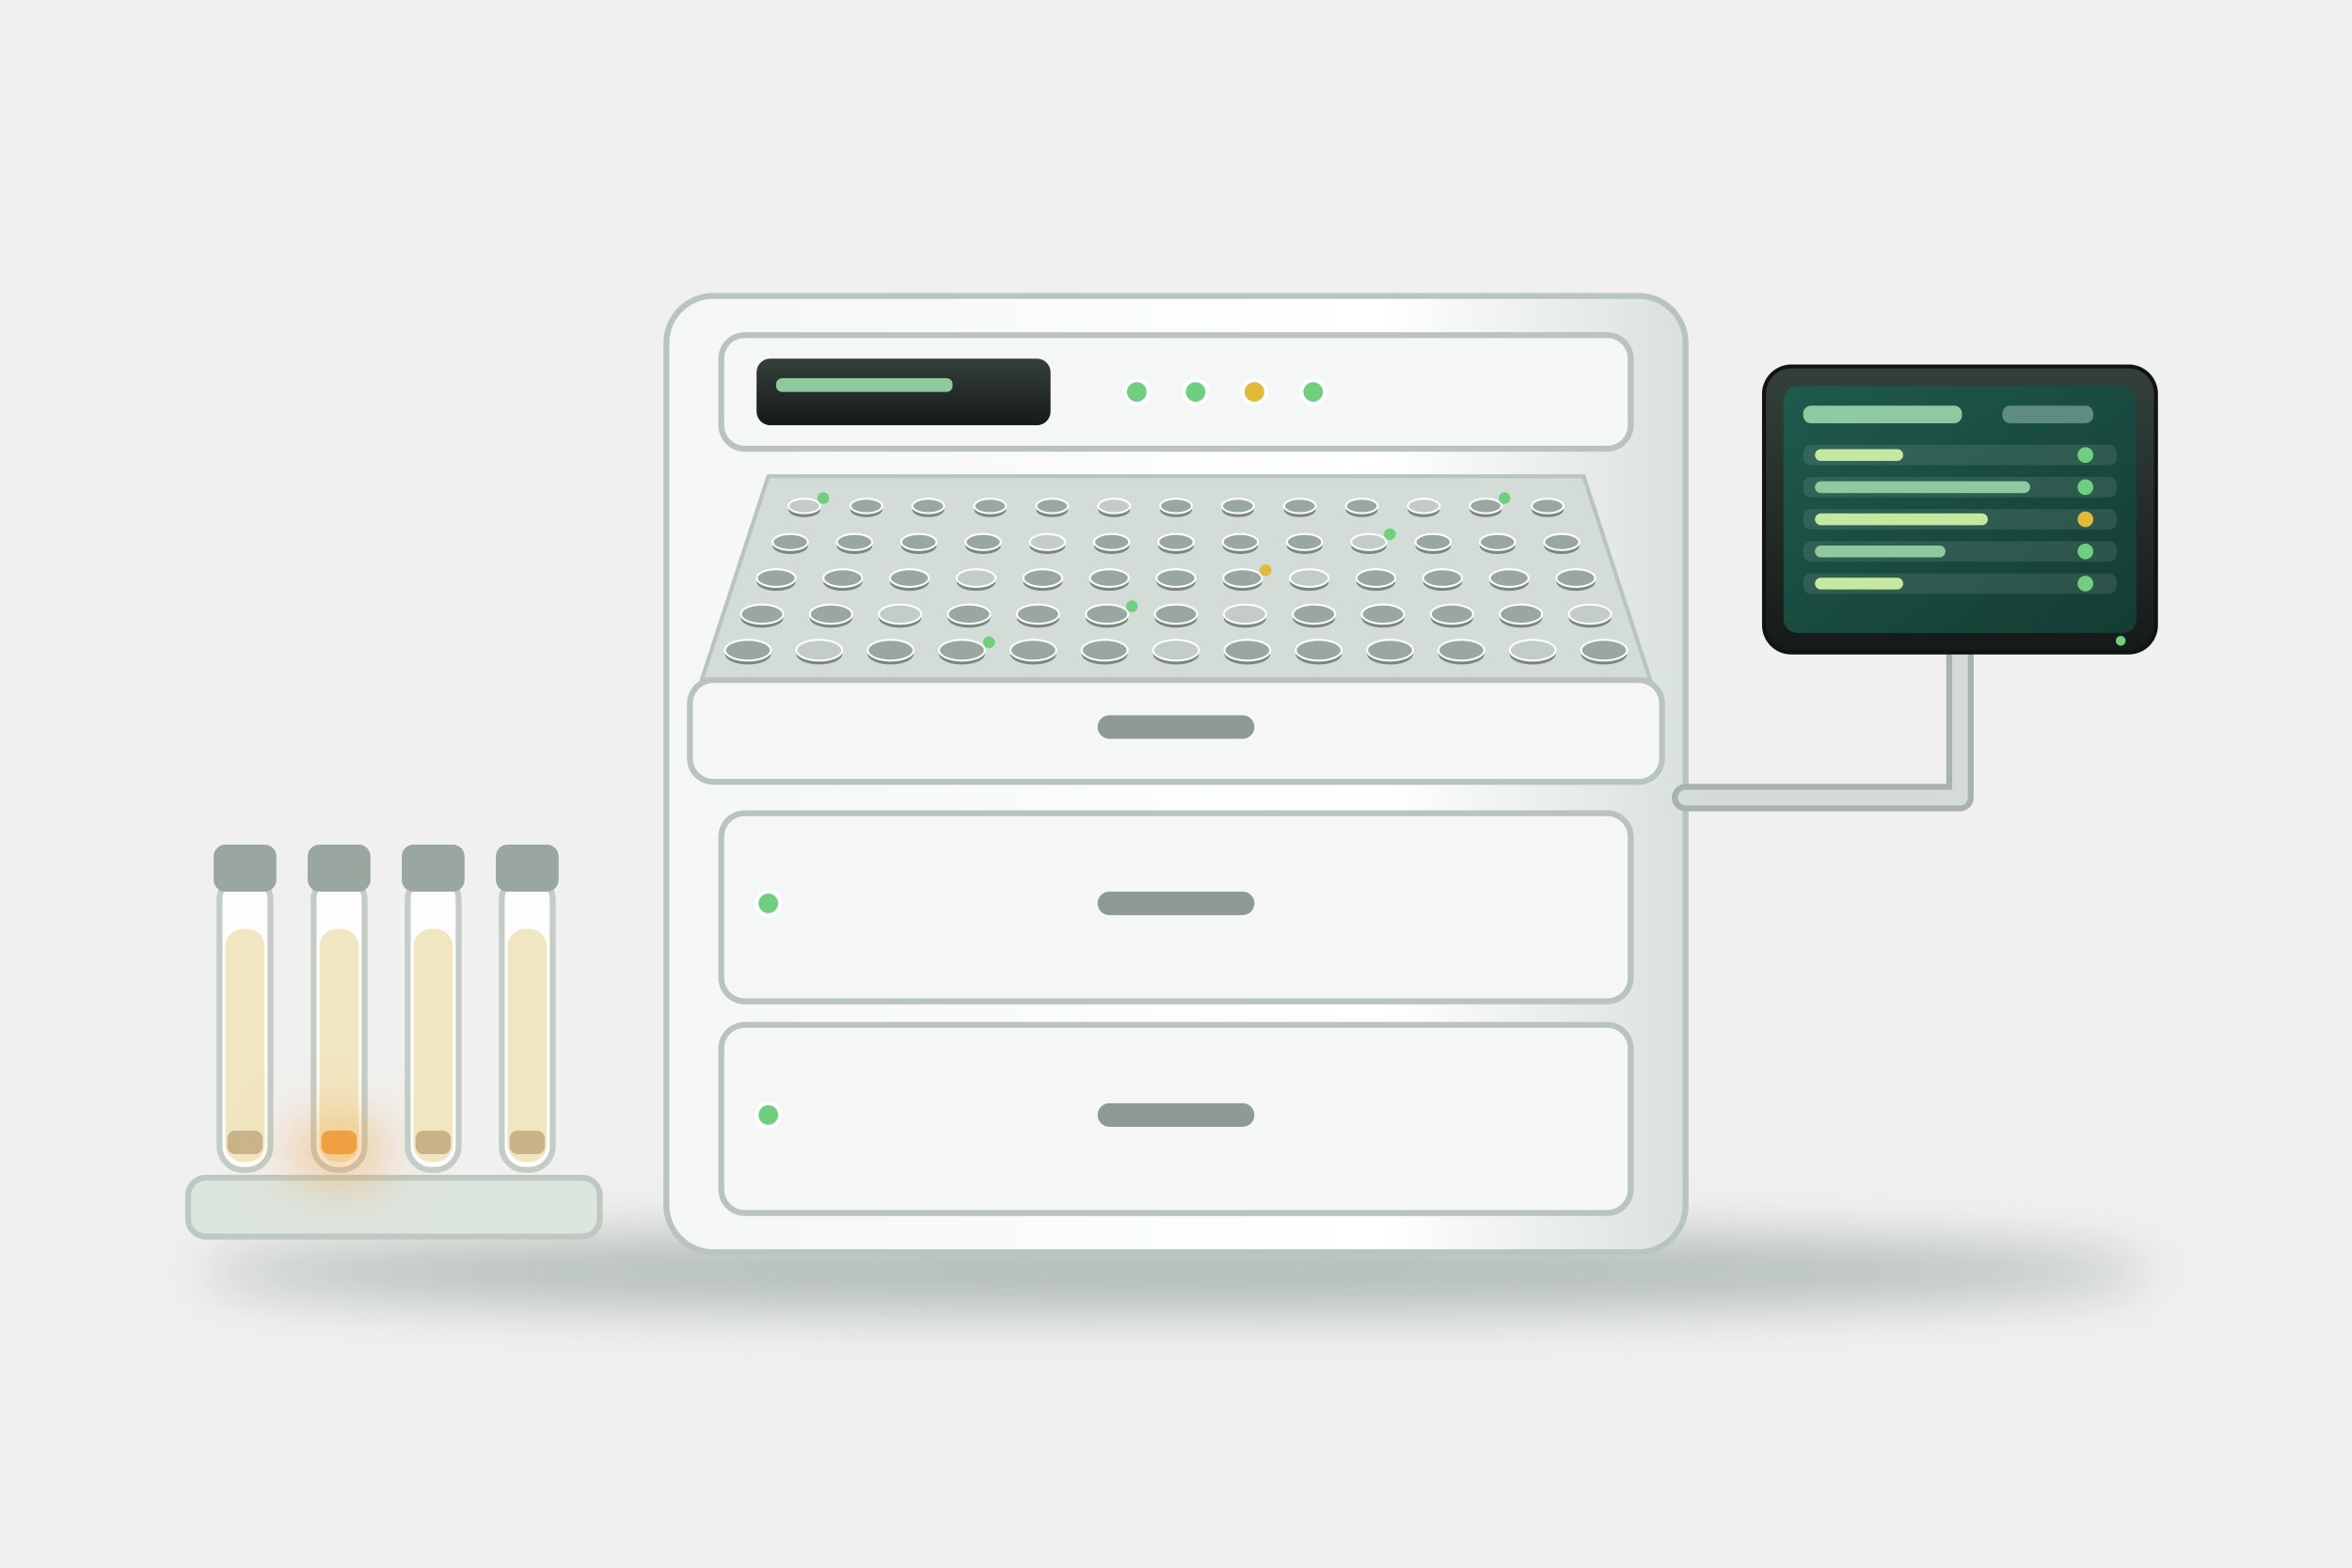
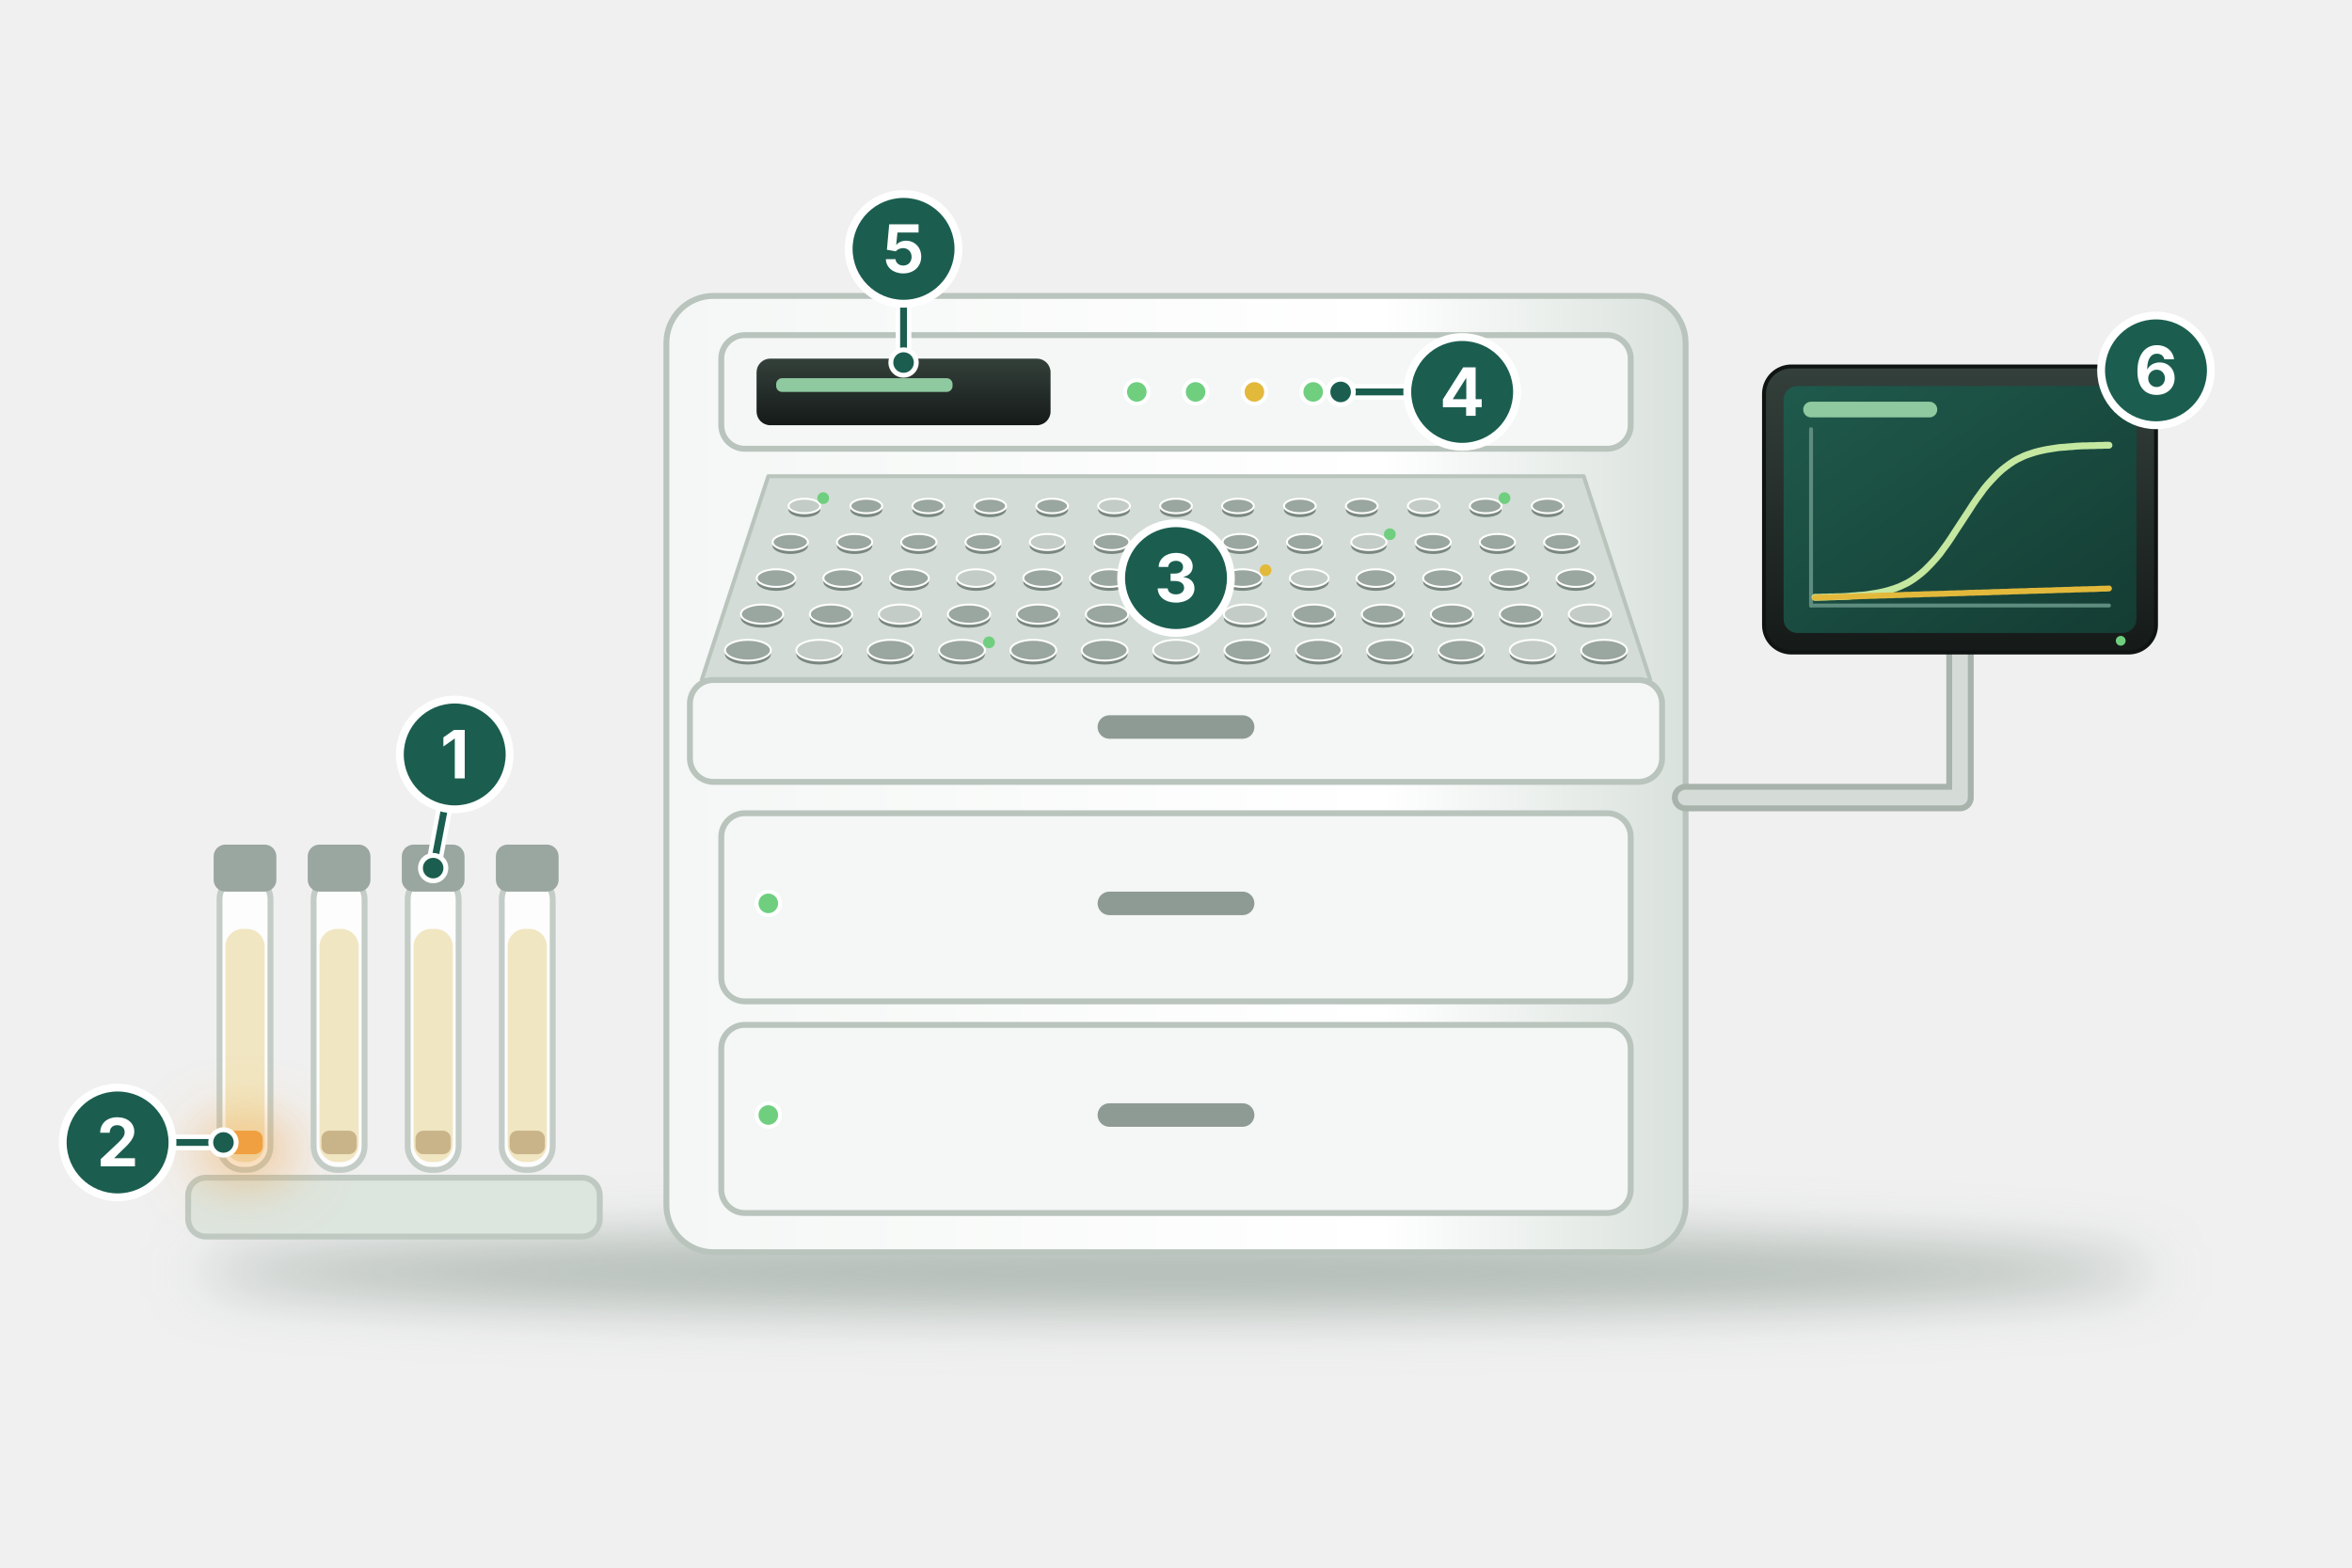
<svg xmlns="http://www.w3.org/2000/svg" viewBox="0 0 1200 800" width="1200" height="800">
  <defs>
    <linearGradient id="body" x1="0" y1="0" x2="0" y2="1">
      <stop offset="0" stop-color="#FFFFFF" />
      <stop offset="1" stop-color="#E1E7E3" />
    </linearGradient>
    <linearGradient id="bodyH" x1="0" y1="0" x2="1" y2="0">
      <stop offset="0" stop-color="#F4F7F5" />
      <stop offset="0.7" stop-color="#FFFFFF" />
      <stop offset="1" stop-color="#D9E1DC" />
    </linearGradient>
    <linearGradient id="topP" x1="0" y1="0" x2="0" y2="1">
      <stop offset="0" stop-color="#EEF2EF" />
      <stop offset="1" stop-color="#D7DFDA" />
    </linearGradient>
    <linearGradient id="deck" x1="0" y1="0" x2="0" y2="1">
      <stop offset="0" stop-color="#C9D4CE" />
      <stop offset="1" stop-color="#E4EAE6" />
    </linearGradient>
    <linearGradient id="screen" x1="0" y1="0" x2="1" y2="1">
      <stop offset="0" stop-color="#1F5A4C" />
      <stop offset="1" stop-color="#143C33" />
    </linearGradient>
    <linearGradient id="dark" x1="0" y1="0" x2="0" y2="1">
      <stop offset="0" stop-color="#34403B" />
      <stop offset="1" stop-color="#151A18" />
    </linearGradient>
    <linearGradient id="niche" x1="0" y1="0" x2="0" y2="1">
      <stop offset="0" stop-color="#26302C" />
      <stop offset="1" stop-color="#3B4843" />
    </linearGradient>
    <linearGradient id="metal" x1="0" y1="0" x2="0" y2="1">
      <stop offset="0" stop-color="#E4E9E6" />
      <stop offset="1" stop-color="#A9B4AE" />
    </linearGradient>
    <linearGradient id="glass" x1="0" y1="0" x2="1" y2="1">
      <stop offset="0" stop-color="#FFFFFF" stop-opacity="0.55" />
      <stop offset="0.45" stop-color="#FFFFFF" stop-opacity="0.08" />
      <stop offset="1" stop-color="#CFE9D9" stop-opacity="0.25" />
    </linearGradient>
    <linearGradient id="liquid" x1="0" y1="0" x2="0" y2="1">
      <stop offset="0" stop-color="#F0D36B" />
      <stop offset="1" stop-color="#E0B73A" />
    </linearGradient>
    <filter id="soft" filterUnits="userSpaceOnUse" x="0" y="0" width="1200" height="800">
      <feGaussianBlur stdDeviation="14" />
    </filter>
  </defs>
  <g transform="translate(0,-63) scale(1)">
    <ellipse cx="600" cy="712" rx="500" ry="20" fill="#6F8479" opacity="0.5" filter="url(#soft)" />
    <rect x="96" y="664" width="210" height="30" rx="9" fill="#DDE5DF" stroke="#BFC9C2" stroke-width="3" />
    <rect x="112" y="510" width="26" height="150" rx="12" fill="#FFFFFFD9" stroke="#C3CCC6" stroke-width="3" />
    <rect x="115" y="537" width="20" height="119" rx="9" fill="#F1E6C2" />
    <rect x="109" y="494" width="32" height="24" rx="6" fill="#9AA6A0" />
-     <rect x="116" y="640" width="18" height="12" rx="4" fill="#C9B48A" />
+     <ellipse cx="125.0" cy="650.0" rx="26.0" ry="16.0" fill="#F0A040" opacity="0.55" filter="url(#soft)" />
+     <rect x="116" y="640" width="18" height="12" rx="4" fill="#F0A040" />
    <rect x="160" y="510" width="26" height="150" rx="12" fill="#FFFFFFD9" stroke="#C3CCC6" stroke-width="3" />
    <rect x="163" y="537" width="20" height="119" rx="9" fill="#F1E6C2" />
    <rect x="157" y="494" width="32" height="24" rx="6" fill="#9AA6A0" />
-     <ellipse cx="173.0" cy="650.0" rx="26.0" ry="16.0" fill="#F0A040" opacity="0.55" filter="url(#soft)" />
-     <rect x="164" y="640" width="18" height="12" rx="4" fill="#F0A040" />
+     <rect x="164" y="640" width="18" height="12" rx="4" fill="#C9B48A" />
    <rect x="208" y="510" width="26" height="150" rx="12" fill="#FFFFFFD9" stroke="#C3CCC6" stroke-width="3" />
    <rect x="211" y="537" width="20" height="119" rx="9" fill="#F1E6C2" />
    <rect x="205" y="494" width="32" height="24" rx="6" fill="#9AA6A0" />
    <rect x="212" y="640" width="18" height="12" rx="4" fill="#C9B48A" />
    <rect x="256" y="510" width="26" height="150" rx="12" fill="#FFFFFFD9" stroke="#C3CCC6" stroke-width="3" />
    <rect x="259" y="537" width="20" height="119" rx="9" fill="#F1E6C2" />
    <rect x="253" y="494" width="32" height="24" rx="6" fill="#9AA6A0" />
    <rect x="260" y="640" width="18" height="12" rx="4" fill="#C9B48A" />
    <rect x="340" y="214" width="520" height="488" rx="24" fill="url(#bodyH)" stroke="#B9C4BD" stroke-width="3" />
    <rect x="368" y="234" width="464" height="58" rx="12" fill="#F4F7F5" stroke="#B9C4BD" stroke-width="3" />
    <rect x="386" y="246" width="150" height="34" rx="7" fill="url(#dark)" />
    <rect x="396" y="256" width="90" height="7" rx="3" fill="#8FC9A0" />
    <ellipse cx="580.0" cy="263.0" rx="6.0" ry="6.0" fill="#6FCF7F" stroke="#FFFFFF" stroke-width="2" />
    <ellipse cx="610.0" cy="263.0" rx="6.0" ry="6.0" fill="#6FCF7F" stroke="#FFFFFF" stroke-width="2" />
    <ellipse cx="640.0" cy="263.0" rx="6.0" ry="6.0" fill="#E3B93C" stroke="#FFFFFF" stroke-width="2" />
    <ellipse cx="670.0" cy="263.0" rx="6.0" ry="6.0" fill="#6FCF7F" stroke="#FFFFFF" stroke-width="2" />
    <path d="M392 306 H808 L842 410 H358 Z" fill="#D3DCD6" stroke="#B9C4BD" stroke-width="2" stroke-linecap="round" stroke-linejoin="round" />
    <ellipse cx="410.4" cy="323.2" rx="8.1" ry="3.7" fill="#7A8780" />
    <ellipse cx="410.4" cy="321.2" rx="8.1" ry="3.7" fill="#C3CCC6" stroke="#FFFFFF" stroke-width="1" />
    <ellipse cx="420.0" cy="317.2" rx="3.0" ry="3.0" fill="#6FCF7F" />
    <ellipse cx="442.0" cy="323.2" rx="8.1" ry="3.7" fill="#7A8780" />
    <ellipse cx="442.0" cy="321.2" rx="8.1" ry="3.7" fill="#9AA6A0" stroke="#FFFFFF" stroke-width="1" />
    <ellipse cx="473.6" cy="323.2" rx="8.1" ry="3.7" fill="#7A8780" />
    <ellipse cx="473.6" cy="321.2" rx="8.1" ry="3.7" fill="#9AA6A0" stroke="#FFFFFF" stroke-width="1" />
    <ellipse cx="505.2" cy="323.2" rx="8.1" ry="3.7" fill="#7A8780" />
    <ellipse cx="505.2" cy="321.2" rx="8.1" ry="3.7" fill="#9AA6A0" stroke="#FFFFFF" stroke-width="1" />
    <ellipse cx="536.8" cy="323.2" rx="8.1" ry="3.7" fill="#7A8780" />
    <ellipse cx="536.8" cy="321.2" rx="8.1" ry="3.7" fill="#9AA6A0" stroke="#FFFFFF" stroke-width="1" />
    <ellipse cx="568.4" cy="323.2" rx="8.1" ry="3.7" fill="#7A8780" />
    <ellipse cx="568.4" cy="321.2" rx="8.1" ry="3.7" fill="#C3CCC6" stroke="#FFFFFF" stroke-width="1" />
    <ellipse cx="600.0" cy="323.2" rx="8.1" ry="3.7" fill="#7A8780" />
    <ellipse cx="600.0" cy="321.2" rx="8.1" ry="3.7" fill="#9AA6A0" stroke="#FFFFFF" stroke-width="1" />
    <ellipse cx="631.6" cy="323.2" rx="8.1" ry="3.7" fill="#7A8780" />
    <ellipse cx="631.6" cy="321.2" rx="8.1" ry="3.7" fill="#9AA6A0" stroke="#FFFFFF" stroke-width="1" />
    <ellipse cx="663.2" cy="323.2" rx="8.1" ry="3.7" fill="#7A8780" />
    <ellipse cx="663.2" cy="321.2" rx="8.1" ry="3.7" fill="#9AA6A0" stroke="#FFFFFF" stroke-width="1" />
    <ellipse cx="694.8" cy="323.2" rx="8.1" ry="3.7" fill="#7A8780" />
    <ellipse cx="694.8" cy="321.2" rx="8.1" ry="3.7" fill="#9AA6A0" stroke="#FFFFFF" stroke-width="1" />
    <ellipse cx="726.4" cy="323.2" rx="8.1" ry="3.7" fill="#7A8780" />
    <ellipse cx="726.4" cy="321.2" rx="8.1" ry="3.7" fill="#C3CCC6" stroke="#FFFFFF" stroke-width="1" />
    <ellipse cx="758.0" cy="323.2" rx="8.1" ry="3.7" fill="#7A8780" />
    <ellipse cx="758.0" cy="321.2" rx="8.1" ry="3.7" fill="#9AA6A0" stroke="#FFFFFF" stroke-width="1" />
    <ellipse cx="767.6" cy="317.2" rx="3.0" ry="3.0" fill="#6FCF7F" />
    <ellipse cx="789.6" cy="323.2" rx="8.1" ry="3.7" fill="#7A8780" />
    <ellipse cx="789.6" cy="321.2" rx="8.1" ry="3.7" fill="#9AA6A0" stroke="#FFFFFF" stroke-width="1" />
    <ellipse cx="403.2" cy="341.6" rx="9.0" ry="4.1" fill="#7A8780" />
    <ellipse cx="403.2" cy="339.6" rx="9.0" ry="4.1" fill="#9AA6A0" stroke="#FFFFFF" stroke-width="1" />
    <ellipse cx="436.0" cy="341.6" rx="9.0" ry="4.1" fill="#7A8780" />
    <ellipse cx="436.0" cy="339.6" rx="9.0" ry="4.1" fill="#9AA6A0" stroke="#FFFFFF" stroke-width="1" />
    <ellipse cx="468.8" cy="341.6" rx="9.0" ry="4.1" fill="#7A8780" />
    <ellipse cx="468.8" cy="339.6" rx="9.0" ry="4.1" fill="#9AA6A0" stroke="#FFFFFF" stroke-width="1" />
    <ellipse cx="501.6" cy="341.6" rx="9.0" ry="4.1" fill="#7A8780" />
    <ellipse cx="501.6" cy="339.6" rx="9.0" ry="4.1" fill="#9AA6A0" stroke="#FFFFFF" stroke-width="1" />
    <ellipse cx="534.4" cy="341.6" rx="9.0" ry="4.1" fill="#7A8780" />
    <ellipse cx="534.4" cy="339.6" rx="9.0" ry="4.1" fill="#C3CCC6" stroke="#FFFFFF" stroke-width="1" />
    <ellipse cx="567.2" cy="341.6" rx="9.0" ry="4.1" fill="#7A8780" />
    <ellipse cx="567.2" cy="339.6" rx="9.0" ry="4.1" fill="#9AA6A0" stroke="#FFFFFF" stroke-width="1" />
    <ellipse cx="600.0" cy="341.6" rx="9.0" ry="4.1" fill="#7A8780" />
    <ellipse cx="600.0" cy="339.6" rx="9.0" ry="4.1" fill="#9AA6A0" stroke="#FFFFFF" stroke-width="1" />
    <ellipse cx="632.8" cy="341.6" rx="9.0" ry="4.1" fill="#7A8780" />
    <ellipse cx="632.8" cy="339.6" rx="9.0" ry="4.1" fill="#9AA6A0" stroke="#FFFFFF" stroke-width="1" />
    <ellipse cx="665.6" cy="341.6" rx="9.0" ry="4.1" fill="#7A8780" />
    <ellipse cx="665.6" cy="339.6" rx="9.0" ry="4.1" fill="#9AA6A0" stroke="#FFFFFF" stroke-width="1" />
    <ellipse cx="698.4" cy="341.6" rx="9.0" ry="4.1" fill="#7A8780" />
    <ellipse cx="698.4" cy="339.6" rx="9.0" ry="4.1" fill="#C3CCC6" stroke="#FFFFFF" stroke-width="1" />
    <ellipse cx="709.1" cy="335.6" rx="3.0" ry="3.0" fill="#6FCF7F" />
    <ellipse cx="731.2" cy="341.6" rx="9.0" ry="4.1" fill="#7A8780" />
    <ellipse cx="731.2" cy="339.6" rx="9.0" ry="4.1" fill="#9AA6A0" stroke="#FFFFFF" stroke-width="1" />
    <ellipse cx="764.0" cy="341.6" rx="9.0" ry="4.1" fill="#7A8780" />
    <ellipse cx="764.0" cy="339.6" rx="9.0" ry="4.1" fill="#9AA6A0" stroke="#FFFFFF" stroke-width="1" />
    <ellipse cx="796.8" cy="341.6" rx="9.0" ry="4.1" fill="#7A8780" />
    <ellipse cx="796.8" cy="339.6" rx="9.0" ry="4.1" fill="#9AA6A0" stroke="#FFFFFF" stroke-width="1" />
    <ellipse cx="396.0" cy="360.0" rx="9.9" ry="4.5" fill="#7A8780" />
    <ellipse cx="396.0" cy="358.0" rx="9.9" ry="4.5" fill="#9AA6A0" stroke="#FFFFFF" stroke-width="1" />
    <ellipse cx="430.0" cy="360.0" rx="9.9" ry="4.5" fill="#7A8780" />
    <ellipse cx="430.0" cy="358.0" rx="9.9" ry="4.5" fill="#9AA6A0" stroke="#FFFFFF" stroke-width="1" />
    <ellipse cx="464.0" cy="360.0" rx="9.9" ry="4.5" fill="#7A8780" />
    <ellipse cx="464.0" cy="358.0" rx="9.9" ry="4.5" fill="#9AA6A0" stroke="#FFFFFF" stroke-width="1" />
    <ellipse cx="498.0" cy="360.0" rx="9.9" ry="4.5" fill="#7A8780" />
    <ellipse cx="498.0" cy="358.0" rx="9.9" ry="4.5" fill="#C3CCC6" stroke="#FFFFFF" stroke-width="1" />
    <ellipse cx="532.0" cy="360.0" rx="9.9" ry="4.5" fill="#7A8780" />
    <ellipse cx="532.0" cy="358.0" rx="9.9" ry="4.5" fill="#9AA6A0" stroke="#FFFFFF" stroke-width="1" />
    <ellipse cx="566.0" cy="360.0" rx="9.9" ry="4.5" fill="#7A8780" />
    <ellipse cx="566.0" cy="358.0" rx="9.9" ry="4.5" fill="#9AA6A0" stroke="#FFFFFF" stroke-width="1" />
    <ellipse cx="600.0" cy="360.0" rx="9.9" ry="4.5" fill="#7A8780" />
    <ellipse cx="600.0" cy="358.0" rx="9.9" ry="4.5" fill="#9AA6A0" stroke="#FFFFFF" stroke-width="1" />
    <ellipse cx="634.0" cy="360.0" rx="9.9" ry="4.5" fill="#7A8780" />
    <ellipse cx="634.0" cy="358.0" rx="9.9" ry="4.5" fill="#9AA6A0" stroke="#FFFFFF" stroke-width="1" />
    <ellipse cx="645.7" cy="354.0" rx="3.0" ry="3.0" fill="#E3B93C" />
    <ellipse cx="668.0" cy="360.0" rx="9.9" ry="4.5" fill="#7A8780" />
    <ellipse cx="668.0" cy="358.0" rx="9.9" ry="4.5" fill="#C3CCC6" stroke="#FFFFFF" stroke-width="1" />
    <ellipse cx="702.0" cy="360.0" rx="9.9" ry="4.5" fill="#7A8780" />
    <ellipse cx="702.0" cy="358.0" rx="9.9" ry="4.5" fill="#9AA6A0" stroke="#FFFFFF" stroke-width="1" />
    <ellipse cx="736.0" cy="360.0" rx="9.9" ry="4.5" fill="#7A8780" />
    <ellipse cx="736.0" cy="358.0" rx="9.9" ry="4.5" fill="#9AA6A0" stroke="#FFFFFF" stroke-width="1" />
    <ellipse cx="770.0" cy="360.0" rx="9.9" ry="4.5" fill="#7A8780" />
    <ellipse cx="770.0" cy="358.0" rx="9.9" ry="4.5" fill="#9AA6A0" stroke="#FFFFFF" stroke-width="1" />
    <ellipse cx="804.0" cy="360.0" rx="9.9" ry="4.5" fill="#7A8780" />
    <ellipse cx="804.0" cy="358.0" rx="9.9" ry="4.5" fill="#9AA6A0" stroke="#FFFFFF" stroke-width="1" />
    <ellipse cx="388.8" cy="378.4" rx="10.8" ry="4.9" fill="#7A8780" />
    <ellipse cx="388.8" cy="376.4" rx="10.8" ry="4.9" fill="#9AA6A0" stroke="#FFFFFF" stroke-width="1" />
    <ellipse cx="424.0" cy="378.4" rx="10.8" ry="4.9" fill="#7A8780" />
    <ellipse cx="424.0" cy="376.4" rx="10.8" ry="4.9" fill="#9AA6A0" stroke="#FFFFFF" stroke-width="1" />
    <ellipse cx="459.2" cy="378.4" rx="10.8" ry="4.9" fill="#7A8780" />
    <ellipse cx="459.2" cy="376.4" rx="10.8" ry="4.9" fill="#C3CCC6" stroke="#FFFFFF" stroke-width="1" />
    <ellipse cx="494.4" cy="378.4" rx="10.8" ry="4.9" fill="#7A8780" />
    <ellipse cx="494.4" cy="376.4" rx="10.8" ry="4.9" fill="#9AA6A0" stroke="#FFFFFF" stroke-width="1" />
    <ellipse cx="529.6" cy="378.4" rx="10.8" ry="4.9" fill="#7A8780" />
    <ellipse cx="529.6" cy="376.4" rx="10.8" ry="4.9" fill="#9AA6A0" stroke="#FFFFFF" stroke-width="1" />
    <ellipse cx="564.8" cy="378.4" rx="10.8" ry="4.9" fill="#7A8780" />
    <ellipse cx="564.8" cy="376.4" rx="10.8" ry="4.9" fill="#9AA6A0" stroke="#FFFFFF" stroke-width="1" />
    <ellipse cx="577.5" cy="372.4" rx="3.0" ry="3.0" fill="#6FCF7F" />
    <ellipse cx="600.0" cy="378.4" rx="10.8" ry="4.9" fill="#7A8780" />
    <ellipse cx="600.0" cy="376.4" rx="10.8" ry="4.9" fill="#9AA6A0" stroke="#FFFFFF" stroke-width="1" />
    <ellipse cx="635.2" cy="378.4" rx="10.8" ry="4.9" fill="#7A8780" />
    <ellipse cx="635.2" cy="376.4" rx="10.8" ry="4.9" fill="#C3CCC6" stroke="#FFFFFF" stroke-width="1" />
    <ellipse cx="670.4" cy="378.4" rx="10.8" ry="4.9" fill="#7A8780" />
    <ellipse cx="670.4" cy="376.4" rx="10.8" ry="4.9" fill="#9AA6A0" stroke="#FFFFFF" stroke-width="1" />
    <ellipse cx="705.6" cy="378.4" rx="10.8" ry="4.9" fill="#7A8780" />
    <ellipse cx="705.6" cy="376.4" rx="10.8" ry="4.9" fill="#9AA6A0" stroke="#FFFFFF" stroke-width="1" />
    <ellipse cx="740.8" cy="378.4" rx="10.8" ry="4.9" fill="#7A8780" />
    <ellipse cx="740.8" cy="376.4" rx="10.8" ry="4.9" fill="#9AA6A0" stroke="#FFFFFF" stroke-width="1" />
    <ellipse cx="776.0" cy="378.4" rx="10.8" ry="4.9" fill="#7A8780" />
    <ellipse cx="776.0" cy="376.4" rx="10.8" ry="4.9" fill="#9AA6A0" stroke="#FFFFFF" stroke-width="1" />
    <ellipse cx="811.2" cy="378.4" rx="10.8" ry="4.9" fill="#7A8780" />
    <ellipse cx="811.2" cy="376.4" rx="10.8" ry="4.9" fill="#C3CCC6" stroke="#FFFFFF" stroke-width="1" />
    <ellipse cx="381.6" cy="396.8" rx="11.7" ry="5.3" fill="#7A8780" />
    <ellipse cx="381.6" cy="394.8" rx="11.7" ry="5.3" fill="#9AA6A0" stroke="#FFFFFF" stroke-width="1" />
    <ellipse cx="418.0" cy="396.8" rx="11.7" ry="5.3" fill="#7A8780" />
    <ellipse cx="418.0" cy="394.8" rx="11.7" ry="5.3" fill="#C3CCC6" stroke="#FFFFFF" stroke-width="1" />
    <ellipse cx="454.4" cy="396.8" rx="11.7" ry="5.3" fill="#7A8780" />
    <ellipse cx="454.4" cy="394.8" rx="11.7" ry="5.3" fill="#9AA6A0" stroke="#FFFFFF" stroke-width="1" />
    <ellipse cx="490.8" cy="396.8" rx="11.7" ry="5.3" fill="#7A8780" />
    <ellipse cx="490.8" cy="394.8" rx="11.7" ry="5.3" fill="#9AA6A0" stroke="#FFFFFF" stroke-width="1" />
    <ellipse cx="504.6" cy="390.8" rx="3.0" ry="3.0" fill="#6FCF7F" />
    <ellipse cx="527.2" cy="396.8" rx="11.7" ry="5.3" fill="#7A8780" />
    <ellipse cx="527.2" cy="394.8" rx="11.7" ry="5.3" fill="#9AA6A0" stroke="#FFFFFF" stroke-width="1" />
    <ellipse cx="563.6" cy="396.8" rx="11.7" ry="5.3" fill="#7A8780" />
    <ellipse cx="563.6" cy="394.8" rx="11.7" ry="5.3" fill="#9AA6A0" stroke="#FFFFFF" stroke-width="1" />
    <ellipse cx="600.0" cy="396.8" rx="11.7" ry="5.3" fill="#7A8780" />
    <ellipse cx="600.0" cy="394.8" rx="11.7" ry="5.3" fill="#C3CCC6" stroke="#FFFFFF" stroke-width="1" />
    <ellipse cx="636.4" cy="396.8" rx="11.7" ry="5.3" fill="#7A8780" />
    <ellipse cx="636.4" cy="394.8" rx="11.7" ry="5.3" fill="#9AA6A0" stroke="#FFFFFF" stroke-width="1" />
    <ellipse cx="672.8" cy="396.8" rx="11.7" ry="5.3" fill="#7A8780" />
    <ellipse cx="672.8" cy="394.8" rx="11.7" ry="5.3" fill="#9AA6A0" stroke="#FFFFFF" stroke-width="1" />
    <ellipse cx="709.2" cy="396.8" rx="11.7" ry="5.3" fill="#7A8780" />
    <ellipse cx="709.2" cy="394.8" rx="11.7" ry="5.3" fill="#9AA6A0" stroke="#FFFFFF" stroke-width="1" />
    <ellipse cx="745.6" cy="396.8" rx="11.7" ry="5.3" fill="#7A8780" />
    <ellipse cx="745.6" cy="394.8" rx="11.7" ry="5.3" fill="#9AA6A0" stroke="#FFFFFF" stroke-width="1" />
    <ellipse cx="782.0" cy="396.8" rx="11.7" ry="5.3" fill="#7A8780" />
    <ellipse cx="782.0" cy="394.8" rx="11.7" ry="5.3" fill="#C3CCC6" stroke="#FFFFFF" stroke-width="1" />
    <ellipse cx="818.4" cy="396.8" rx="11.7" ry="5.3" fill="#7A8780" />
    <ellipse cx="818.4" cy="394.8" rx="11.7" ry="5.3" fill="#9AA6A0" stroke="#FFFFFF" stroke-width="1" />
    <rect x="352" y="410" width="496" height="52" rx="12" fill="#F4F7F5" stroke="#B9C4BD" stroke-width="3" />
    <rect x="560" y="428" width="80" height="12" rx="6" fill="#8E9B94" />
    <rect x="368" y="478" width="464" height="96" rx="12" fill="#F4F7F5" stroke="#B9C4BD" stroke-width="3" />
    <rect x="560" y="518" width="80" height="12" rx="6" fill="#8E9B94" />
    <ellipse cx="392.0" cy="524.0" rx="6.0" ry="6.0" fill="#6FCF7F" stroke="#FFFFFF" stroke-width="2" />
    <rect x="368" y="586" width="464" height="96" rx="12" fill="#F4F7F5" stroke="#B9C4BD" stroke-width="3" />
    <rect x="560" y="626" width="80" height="12" rx="6" fill="#8E9B94" />
    <ellipse cx="392.0" cy="632.0" rx="6.0" ry="6.0" fill="#6FCF7F" stroke="#FFFFFF" stroke-width="2" />
    <path d="M860 470 L1000 470 L1000 396" fill="none" stroke="#A8B3AC" stroke-width="14" stroke-linecap="round" stroke-linejoin="round" />
    <path d="M860 470 L1000 470 L1000 396" fill="none" stroke="#D5DCD8" stroke-width="8" stroke-linecap="round" stroke-linejoin="round" />
    <rect x="900" y="250" width="200" height="146" rx="14" fill="url(#dark)" stroke="#0F1412" stroke-width="2" />
    <rect x="910" y="260" width="180" height="126" rx="7" fill="url(#screen)" />
    <g transform="translate(910,260)">
-       <rect x="10" y="10" width="81" height="9" rx="4" fill="#8FC9A0" />
-       <rect x="111.6" y="10" width="46.4" height="9" rx="4" fill="#5E8C7E" />
-       <rect x="10" y="30" width="160" height="10.4" rx="4" fill="#FFFFFF" opacity="0.10" />
-       <rect x="16" y="32.2" width="45" height="6" rx="3" fill="#C5E8A1" />
-       <ellipse cx="154.0" cy="35.2" rx="4.0" ry="4.0" fill="#6FCF7F" />
-       <rect x="10" y="46.4" width="160" height="10.4" rx="4" fill="#FFFFFF" opacity="0.10" />
-       <rect x="16" y="48.6" width="109.8" height="6" rx="3" fill="#8FC9A0" />
-       <ellipse cx="154.0" cy="51.6" rx="4.0" ry="4.0" fill="#6FCF7F" />
-       <rect x="10" y="62.8" width="160" height="10.4" rx="4" fill="#FFFFFF" opacity="0.10" />
-       <rect x="16" y="65" width="88.2" height="6" rx="3" fill="#C5E8A1" />
-       <ellipse cx="154.0" cy="68.0" rx="4.0" ry="4.0" fill="#E3B93C" />
-       <rect x="10" y="79.2" width="160" height="10.4" rx="4" fill="#FFFFFF" opacity="0.10" />
-       <rect x="16" y="81.4" width="66.6" height="6" rx="3" fill="#8FC9A0" />
-       <ellipse cx="154.0" cy="84.4" rx="4.0" ry="4.0" fill="#6FCF7F" />
-       <rect x="10" y="95.6" width="160" height="10.4" rx="4" fill="#FFFFFF" opacity="0.10" />
-       <rect x="16" y="97.8" width="45" height="6" rx="3" fill="#C5E8A1" />
-       <ellipse cx="154.0" cy="100.8" rx="4.0" ry="4.0" fill="#6FCF7F" />
+       <rect x="10" y="8" width="68.4" height="8" rx="4" fill="#8FC9A0" />
+       <line x1="14" y1="112" x2="166" y2="112" stroke="#5E8C7E" stroke-width="2" stroke-linecap="round" />
+       <line x1="14" y1="22" x2="14" y2="112" stroke="#5E8C7E" stroke-width="2" stroke-linecap="round" />
+       <path d="M16.0 107.8 L17.9 107.8 L19.8 107.7 L21.6 107.7 L23.5 107.6 L25.4 107.6 L27.2 107.5 L29.1 107.5 L31.0 107.4 L32.9 107.3 L34.8 107.1 L36.6 107.0 L38.5 106.8 L40.4 106.7 L42.2 106.5 L44.1 106.2 L46.0 105.9 L47.9 105.6 L49.8 105.2 L51.6 104.8 L53.5 104.3 L55.4 103.7 L57.2 103.1 L59.1 102.4 L61.0 101.5 L62.9 100.6 L64.8 99.5 L66.6 98.3 L68.5 96.9 L70.4 95.4 L72.2 93.8 L74.1 91.9 L76.0 89.9 L77.9 87.8 L79.8 85.5 L81.6 83.0 L83.5 80.4 L85.4 77.6 L87.2 74.8 L89.1 71.9 L91.0 69.0 L92.9 66.1 L94.8 63.2 L96.6 60.4 L98.5 57.6 L100.4 55.0 L102.2 52.5 L104.1 50.2 L106.0 48.1 L107.9 46.1 L109.8 44.2 L111.6 42.6 L113.5 41.1 L115.4 39.7 L117.2 38.5 L119.1 37.4 L121.0 36.5 L122.9 35.6 L124.8 34.9 L126.6 34.3 L128.5 33.7 L130.4 33.2 L132.2 32.8 L134.1 32.4 L136.0 32.1 L137.9 31.8 L139.8 31.5 L141.6 31.3 L143.5 31.2 L145.4 31.0 L147.2 30.9 L149.1 30.7 L151.0 30.6 L152.9 30.5 L154.8 30.5 L156.6 30.4 L158.5 30.4 L160.4 30.3 L162.2 30.3 L164.1 30.2 L166.0 30.2" fill="none" stroke="#C5E8A1" stroke-width="3.5" stroke-linecap="round" stroke-linejoin="round" />
+       <path d="M16.0 108.0 L17.9 107.9 L19.8 107.9 L21.6 107.8 L23.5 107.8 L25.4 107.7 L27.2 107.6 L29.1 107.6 L31.0 107.5 L32.9 107.5 L34.8 107.4 L36.6 107.4 L38.5 107.3 L40.4 107.2 L42.2 107.2 L44.1 107.1 L46.0 107.1 L47.9 107.0 L49.8 106.9 L51.6 106.9 L53.5 106.8 L55.4 106.8 L57.2 106.7 L59.1 106.7 L61.0 106.6 L62.9 106.5 L64.8 106.5 L66.6 106.4 L68.5 106.4 L70.4 106.3 L72.2 106.2 L74.1 106.2 L76.0 106.1 L77.9 106.1 L79.8 106.0 L81.6 106.0 L83.5 105.9 L85.4 105.8 L87.2 105.8 L89.1 105.7 L91.0 105.7 L92.9 105.6 L94.8 105.5 L96.6 105.5 L98.5 105.4 L100.4 105.4 L102.2 105.3 L104.1 105.3 L106.0 105.2 L107.9 105.1 L109.8 105.1 L111.6 105.0 L113.5 105.0 L115.4 104.9 L117.2 104.8 L119.1 104.8 L121.0 104.7 L122.9 104.7 L124.8 104.6 L126.6 104.5 L128.5 104.5 L130.4 104.4 L132.2 104.4 L134.1 104.3 L136.0 104.3 L137.9 104.2 L139.8 104.1 L141.6 104.1 L143.5 104.0 L145.4 104.0 L147.2 103.9 L149.1 103.8 L151.0 103.8 L152.9 103.7 L154.8 103.7 L156.6 103.6 L158.5 103.6 L160.4 103.5 L162.2 103.4 L164.1 103.4 L166.0 103.3" fill="none" stroke="#E3B93C" stroke-width="3" stroke-linecap="round" stroke-linejoin="round" />
    </g>
    <ellipse cx="1082.0" cy="390.0" rx="2.5" ry="2.5" fill="#6FCF7F" />
  </g>
+   <g id="callouts" font-family="Inter, Arial, sans-serif" font-weight="700" text-anchor="middle">
+     <g class="callout" data-n="1">
+       <line x1="226.783" y1="412.51" x2="221" y2="443" stroke="#FFFFFF" stroke-width="8" stroke-linecap="round" />
+       <line x1="226.783" y1="412.51" x2="221" y2="443" stroke="#1B5E50" stroke-width="3.5" stroke-linecap="round" />
+       <ellipse cx="221.0" cy="443.0" rx="6.5" ry="6.5" fill="#1B5E50" stroke="#FFFFFF" stroke-width="2.5" />
+       <ellipse cx="232.0" cy="385.0" rx="28.0" ry="28.0" fill="#1B5E50" stroke="#FFFFFF" stroke-width="4" />
+       <text x="232.0" y="397.2" font-size="34" fill="#FFFFFF">1</text>
+     </g>
+     <g class="callout" data-n="2">
+       <line x1="88" y1="583" x2="114" y2="583" stroke="#FFFFFF" stroke-width="8" stroke-linecap="round" />
+       <line x1="88" y1="583" x2="114" y2="583" stroke="#1B5E50" stroke-width="3.5" stroke-linecap="round" />
+       <ellipse cx="114.0" cy="583.0" rx="6.5" ry="6.5" fill="#1B5E50" stroke="#FFFFFF" stroke-width="2.5" />
+       <ellipse cx="60.0" cy="583.0" rx="28.0" ry="28.0" fill="#1B5E50" stroke="#FFFFFF" stroke-width="4" />
+       <text x="60.0" y="595.2" font-size="34" fill="#FFFFFF">2</text>
+     </g>
+     <g class="callout" data-n="3">
+       <ellipse cx="600.0" cy="295.0" rx="28.0" ry="28.0" fill="#1B5E50" stroke="#FFFFFF" stroke-width="4" />
+       <text x="600.0" y="307.2" font-size="34" fill="#FFFFFF">3</text>
+     </g>
+     <g class="callout" data-n="4">
+       <line x1="718" y1="200" x2="684" y2="200" stroke="#FFFFFF" stroke-width="8" stroke-linecap="round" />
+       <line x1="718" y1="200" x2="684" y2="200" stroke="#1B5E50" stroke-width="3.5" stroke-linecap="round" />
+       <ellipse cx="684.0" cy="200.0" rx="6.5" ry="6.5" fill="#1B5E50" stroke="#FFFFFF" stroke-width="2.5" />
+       <ellipse cx="746.0" cy="200.0" rx="28.0" ry="28.0" fill="#1B5E50" stroke="#FFFFFF" stroke-width="4" />
+       <text x="746.0" y="212.2" font-size="34" fill="#FFFFFF">4</text>
+     </g>
+     <g class="callout" data-n="5">
+       <line x1="461" y1="155" x2="461" y2="185" stroke="#FFFFFF" stroke-width="8" stroke-linecap="round" />
+       <line x1="461" y1="155" x2="461" y2="185" stroke="#1B5E50" stroke-width="3.5" stroke-linecap="round" />
+       <ellipse cx="461.0" cy="185.0" rx="6.5" ry="6.5" fill="#1B5E50" stroke="#FFFFFF" stroke-width="2.5" />
+       <ellipse cx="461.0" cy="127.0" rx="28.0" ry="28.0" fill="#1B5E50" stroke="#FFFFFF" stroke-width="4" />
+       <text x="461.0" y="139.2" font-size="34" fill="#FFFFFF">5</text>
+     </g>
+     <g class="callout" data-n="6">
+       <ellipse cx="1100.0" cy="189.0" rx="28.0" ry="28.0" fill="#1B5E50" stroke="#FFFFFF" stroke-width="4" />
+       <text x="1100.0" y="201.2" font-size="34" fill="#FFFFFF">6</text>
+     </g>
+   </g>
</svg>
